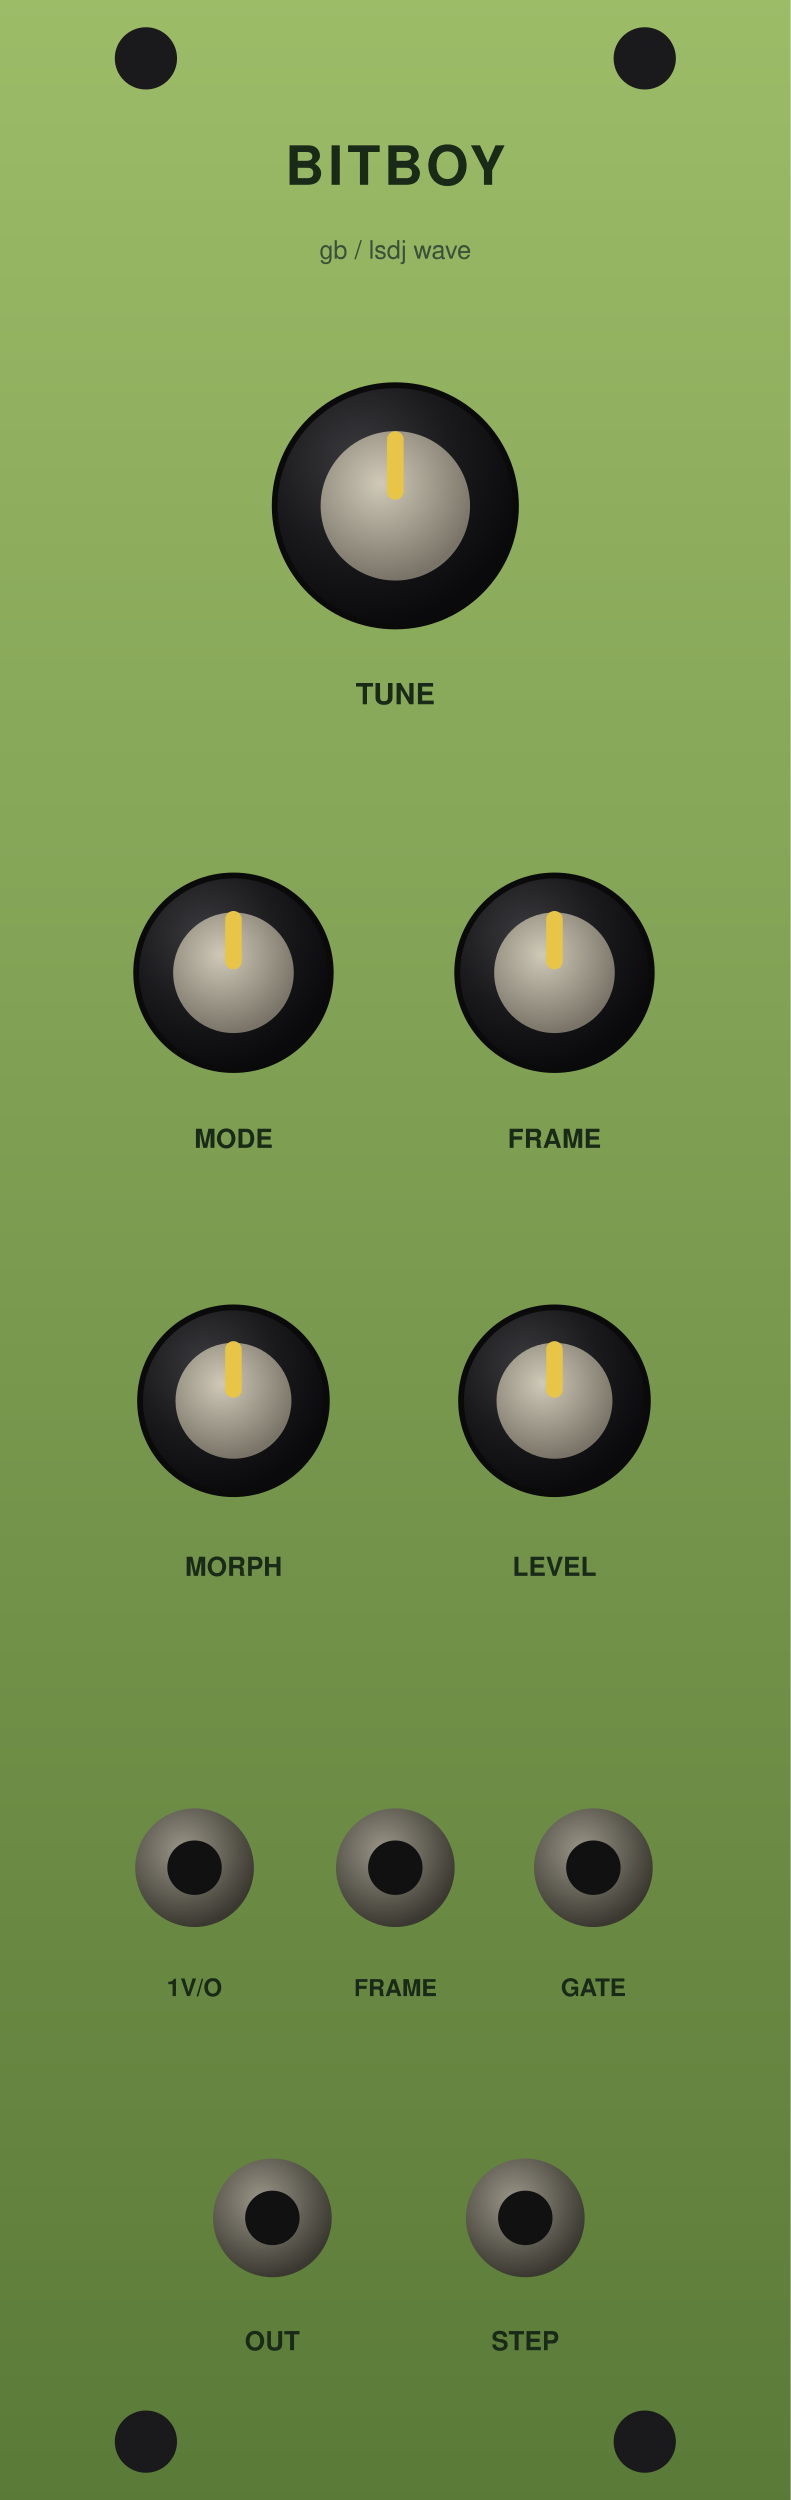
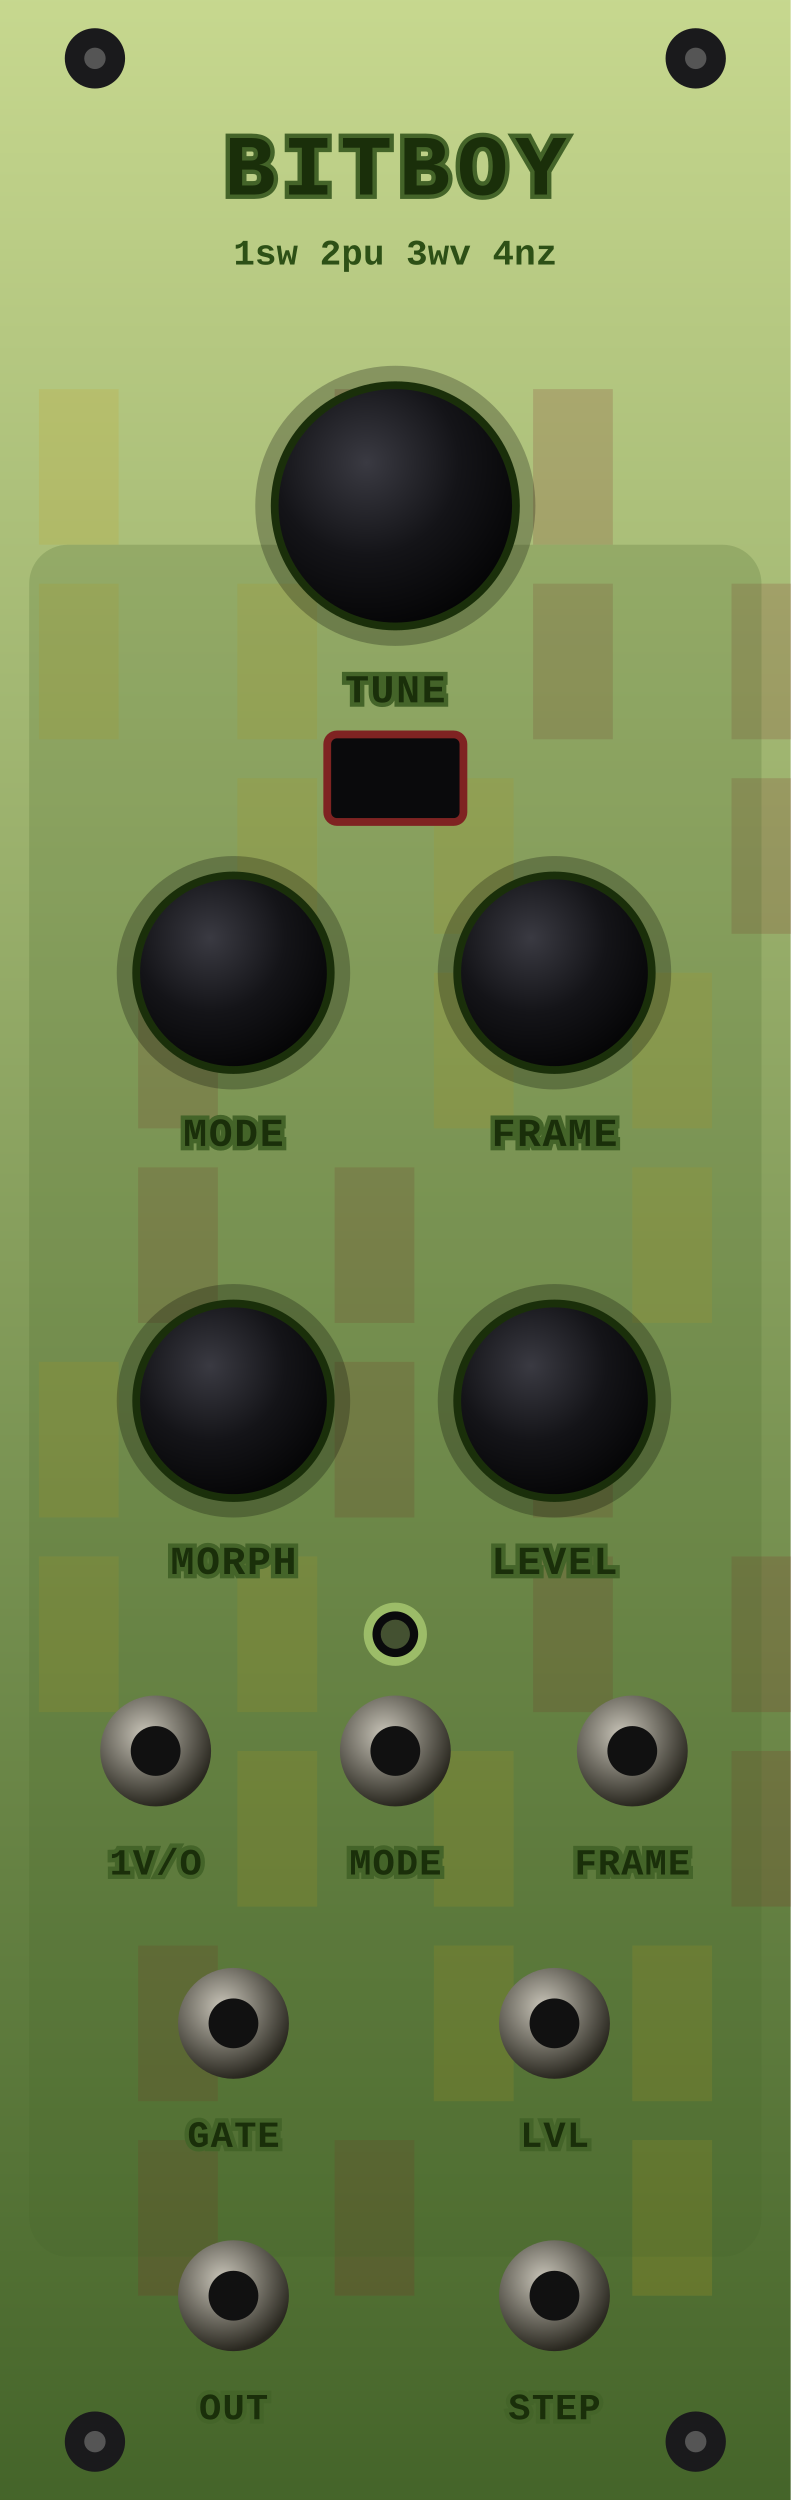
<svg xmlns="http://www.w3.org/2000/svg" width="40.64mm" height="128.5mm" viewBox="0 0 40.64 128.5" preserveAspectRatio="none">
  <defs>
-     <linearGradient id="alu" x1="0" y1="0" x2="0" y2="1">
-       <stop offset="0" stop-color="#9cbc68" />
-       <stop offset="1" stop-color="#5a7a38" />
+     <linearGradient id="bitboyalu" x1="0" y1="0" x2="0" y2="1">
+       <stop offset="0" stop-color="#c7d88f" />
+       <stop offset="1" stop-color="#446429" />
    </linearGradient>
-     <radialGradient id="knobBody" cx="35%" cy="30%" r="70%">
-       <stop offset="0" stop-color="#3a3a3e" />
-       <stop offset=".55" stop-color="#1a1a1c" />
-       <stop offset="1" stop-color="#0a0a0c" />
+     <radialGradient id="bitboywell" cx="38%" cy="32%" r="70%">
+       <stop offset="0" stop-color="#3a3a42" />
+       <stop offset=".55" stop-color="#141418" />
+       <stop offset="1" stop-color="#050506" />
    </radialGradient>
-     <radialGradient id="knobCap" cx="40%" cy="35%" r="65%">
-       <stop offset="0" stop-color="#cfc9b8" />
-       <stop offset="1" stop-color="#7a7468" />
-     </radialGradient>
-     <radialGradient id="jackRing" cx="40%" cy="35%" r="65%">
-       <stop offset="0" stop-color="#9a9588" />
-       <stop offset="1" stop-color="#3a3830" />
+     <radialGradient id="bitboyjack" cx="40%" cy="35%" r="65%">
+       <stop offset="0" stop-color="#c8c4b8" />
+       <stop offset="1" stop-color="#2a2820" />
    </radialGradient>
  </defs>
-   <rect width="40.64" height="128.5" fill="url(#alu)" />
-   <circle cx="7.5" cy="3" r="1.6" fill="#1a1a1c" />
-   <circle cx="33.14" cy="3" r="1.6" fill="#1a1a1c" />
-   <circle cx="7.5" cy="125.5" r="1.6" fill="#1a1a1c" />
-   <circle cx="33.14" cy="125.5" r="1.6" fill="#1a1a1c" />
-   <text x="20.32" y="9.5" text-anchor="middle" font-family="Helvetica, Arial, sans-serif" font-size="2.8" font-weight="700" letter-spacing="0.2" fill="#1a2a18">BITBOY</text>
-   <text x="20.32" y="13.3" text-anchor="middle" font-family="Helvetica, Arial, sans-serif" font-size="1.3" fill="#3a5038">gb / lsdj wave</text>
-   <g transform="translate(20.32,26)">
-     <circle r="6.2" fill="url(#knobBody)" stroke="#0a0a0a" stroke-width=".3" />
-     <circle r="3.84" fill="url(#knobCap)" />
-     <line x1="0" y1="-3.41" x2="0" y2="-0.74" stroke="#e8c547" stroke-width=".85" stroke-linecap="round" />
+   <rect width="40.64" height="128.5" fill="url(#bitboyalu)" />
+   <g opacity="0.45">
+     <g opacity=".4">
+       <rect x="2.0" y="20" width="4.1" height="8" fill="#c5a21c" />
+       <rect x="17.2" y="20" width="4.1" height="8" fill="#7f2322" />
+       <rect x="27.4" y="20" width="4.1" height="8" fill="#7f2322" />
+       <rect x="2.0" y="30" width="4.1" height="8" fill="#c5a21c" />
+       <rect x="12.2" y="30" width="4.1" height="8" fill="#c5a21c" />
+       <rect x="27.4" y="30" width="4.1" height="8" fill="#7f2322" />
+       <rect x="37.6" y="30" width="4.1" height="8" fill="#7f2322" />
+       <rect x="12.2" y="40" width="4.1" height="8" fill="#c5a21c" />
+       <rect x="22.3" y="40" width="4.1" height="8" fill="#c5a21c" />
+       <rect x="37.6" y="40" width="4.1" height="8" fill="#7f2322" />
+       <rect x="7.1" y="50" width="4.1" height="8" fill="#7f2322" />
+       <rect x="22.3" y="50" width="4.1" height="8" fill="#c5a21c" />
+       <rect x="32.5" y="50" width="4.1" height="8" fill="#c5a21c" />
+       <rect x="7.1" y="60" width="4.1" height="8" fill="#7f2322" />
+       <rect x="17.2" y="60" width="4.1" height="8" fill="#7f2322" />
+       <rect x="32.5" y="60" width="4.1" height="8" fill="#c5a21c" />
+       <rect x="2.0" y="70" width="4.1" height="8" fill="#c5a21c" />
+       <rect x="17.2" y="70" width="4.1" height="8" fill="#7f2322" />
+       <rect x="27.4" y="70" width="4.1" height="8" fill="#7f2322" />
+       <rect x="2.0" y="80" width="4.1" height="8" fill="#c5a21c" />
+       <rect x="12.2" y="80" width="4.1" height="8" fill="#c5a21c" />
+       <rect x="27.4" y="80" width="4.1" height="8" fill="#7f2322" />
+       <rect x="37.6" y="80" width="4.1" height="8" fill="#7f2322" />
+       <rect x="12.2" y="90" width="4.1" height="8" fill="#c5a21c" />
+       <rect x="22.3" y="90" width="4.1" height="8" fill="#c5a21c" />
+       <rect x="37.6" y="90" width="4.1" height="8" fill="#7f2322" />
+       <rect x="7.1" y="100" width="4.1" height="8" fill="#7f2322" />
+       <rect x="22.3" y="100" width="4.1" height="8" fill="#c5a21c" />
+       <rect x="32.5" y="100" width="4.1" height="8" fill="#c5a21c" />
+       <rect x="7.1" y="110" width="4.1" height="8" fill="#7f2322" />
+       <rect x="17.2" y="110" width="4.1" height="8" fill="#7f2322" />
+       <rect x="32.5" y="110" width="4.1" height="8" fill="#c5a21c" />
+     </g>
  </g>
-   <text x="20.32" y="36.2" text-anchor="middle" font-family="Helvetica, Arial, sans-serif" font-size="1.5" font-weight="700" fill="#1a2a18">TUNE</text>
-   <g transform="translate(12,50)">
-     <circle r="5" fill="url(#knobBody)" stroke="#0a0a0a" stroke-width=".3" />
-     <circle r="3.10" fill="url(#knobCap)" />
-     <line x1="0" y1="-2.75" x2="0" y2="-0.60" stroke="#e8c547" stroke-width=".85" stroke-linecap="round" />
-   </g>
-   <text x="12" y="59" text-anchor="middle" font-family="Helvetica, Arial, sans-serif" font-size="1.35" font-weight="700" fill="#1a2a18">MODE</text>
-   <g transform="translate(28.5,50)">
-     <circle r="5" fill="url(#knobBody)" stroke="#0a0a0a" stroke-width=".3" />
-     <circle r="3.10" fill="url(#knobCap)" />
-     <line x1="0" y1="-2.75" x2="0" y2="-0.60" stroke="#e8c547" stroke-width=".85" stroke-linecap="round" />
-   </g>
-   <text x="28.5" y="59" text-anchor="middle" font-family="Helvetica, Arial, sans-serif" font-size="1.35" font-weight="700" fill="#1a2a18">FRAME</text>
-   <g transform="translate(12,72)">
-     <circle r="4.8" fill="url(#knobBody)" stroke="#0a0a0a" stroke-width=".3" />
-     <circle r="2.98" fill="url(#knobCap)" />
-     <line x1="0" y1="-2.64" x2="0" y2="-0.58" stroke="#e8c547" stroke-width=".85" stroke-linecap="round" />
-   </g>
-   <text x="12" y="81" text-anchor="middle" font-family="Helvetica, Arial, sans-serif" font-size="1.35" font-weight="700" fill="#1a2a18">MORPH</text>
-   <g transform="translate(28.5,72)">
-     <circle r="4.8" fill="url(#knobBody)" stroke="#0a0a0a" stroke-width=".3" />
-     <circle r="2.98" fill="url(#knobCap)" />
-     <line x1="0" y1="-2.64" x2="0" y2="-0.58" stroke="#e8c547" stroke-width=".85" stroke-linecap="round" />
-   </g>
-   <text x="28.5" y="81" text-anchor="middle" font-family="Helvetica, Arial, sans-serif" font-size="1.35" font-weight="700" fill="#1a2a18">LEVEL</text>
-   <g transform="translate(10,96)">
-     <circle r="3.05" fill="url(#jackRing)" />
-     <circle r="1.4" fill="#111" />
-   </g>
-   <text x="10" y="102.6" text-anchor="middle" font-family="Helvetica, Arial, sans-serif" font-size="1.25" font-weight="700" fill="#1a2a18">1V/O</text>
-   <g transform="translate(20.32,96)">
-     <circle r="3.05" fill="url(#jackRing)" />
-     <circle r="1.4" fill="#111" />
-   </g>
-   <text x="20.32" y="102.6" text-anchor="middle" font-family="Helvetica, Arial, sans-serif" font-size="1.2" font-weight="700" fill="#1a2a18">FRAME</text>
-   <g transform="translate(30.5,96)">
-     <circle r="3.05" fill="url(#jackRing)" />
-     <circle r="1.4" fill="#111" />
-   </g>
-   <text x="30.5" y="102.6" text-anchor="middle" font-family="Helvetica, Arial, sans-serif" font-size="1.25" font-weight="700" fill="#1a2a18">GATE</text>
-   <g transform="translate(14,114)">
-     <circle r="3.05" fill="url(#jackRing)" />
-     <circle r="1.4" fill="#111" />
-   </g>
-   <text x="14" y="120.8" text-anchor="middle" font-family="Helvetica, Arial, sans-serif" font-size="1.35" font-weight="700" fill="#1a2a18">OUT</text>
-   <g transform="translate(27,114)">
-     <circle r="3.05" fill="url(#jackRing)" />
-     <circle r="1.4" fill="#111" />
-   </g>
-   <text x="27" y="120.8" text-anchor="middle" font-family="Helvetica, Arial, sans-serif" font-size="1.35" font-weight="700" fill="#1a2a18">STEP</text>
+   <rect x="1.5" y="28" width="37.64" height="88" rx="2" fill="#446429" opacity=".22" />
+   <circle cx="4.88" cy="3" r="1.55" fill="#1a1a1c" />
+   <circle cx="4.88" cy="3" r=".55" fill="#555" />
+   <circle cx="35.76" cy="3" r="1.55" fill="#1a1a1c" />
+   <circle cx="35.76" cy="3" r=".55" fill="#555" />
+   <circle cx="4.88" cy="125.5" r="1.55" fill="#1a1a1c" />
+   <circle cx="4.88" cy="125.5" r=".55" fill="#555" />
+   <circle cx="35.76" cy="125.5" r="1.55" fill="#1a1a1c" />
+   <circle cx="35.76" cy="125.5" r=".55" fill="#555" />
+   <text x="20.32" y="10" text-anchor="middle" font-family="&quot;Courier New&quot;, Courier, Monaco, monospace" font-size="4.4" letter-spacing="0.35" font-weight="900" fill="#1a2f0a" stroke="#446429" stroke-width="0.45" paint-order="stroke fill">BITBOY</text>
+   <text x="20.32" y="13.6" text-anchor="middle" font-family="&quot;Courier New&quot;, Courier, Monaco, monospace" font-size="1.85" font-weight="600" fill="#2d5016">1sw 2pu 3wv 4nz</text>
+   <circle cx="20.32" cy="26.00" r="7.20" fill="#000" opacity=".25" />
+   <circle cx="20.32" cy="26.00" r="6.20" fill="url(#bitboywell)" stroke="#1a2f0a" stroke-width=".4" />
+   <text x="20.32" y="36.10" text-anchor="middle" font-family="&quot;Courier New&quot;, Courier, Monaco, monospace" font-size="2.05" letter-spacing="0.08" font-weight="700" fill="#1a2f0a" stroke="#446429" stroke-width="0.45" paint-order="stroke fill">TUNE</text>
+   <circle cx="12.00" cy="50.00" r="6.00" fill="#000" opacity=".25" />
+   <circle cx="12.00" cy="50.00" r="5.00" fill="url(#bitboywell)" stroke="#1a2f0a" stroke-width=".4" />
+   <text x="12.00" y="58.90" text-anchor="middle" font-family="&quot;Courier New&quot;, Courier, Monaco, monospace" font-size="2.05" letter-spacing="0.08" font-weight="700" fill="#1a2f0a" stroke="#446429" stroke-width="0.45" paint-order="stroke fill">MODE</text>
+   <circle cx="28.50" cy="50.00" r="6.00" fill="#000" opacity=".25" />
+   <circle cx="28.50" cy="50.00" r="5.00" fill="url(#bitboywell)" stroke="#1a2f0a" stroke-width=".4" />
+   <text x="28.50" y="58.90" text-anchor="middle" font-family="&quot;Courier New&quot;, Courier, Monaco, monospace" font-size="2.05" letter-spacing="0.08" font-weight="700" fill="#1a2f0a" stroke="#446429" stroke-width="0.45" paint-order="stroke fill">FRAME</text>
+   <circle cx="12.00" cy="72.00" r="6.00" fill="#000" opacity=".25" />
+   <circle cx="12.00" cy="72.00" r="5.00" fill="url(#bitboywell)" stroke="#1a2f0a" stroke-width=".4" />
+   <text x="12.00" y="80.90" text-anchor="middle" font-family="&quot;Courier New&quot;, Courier, Monaco, monospace" font-size="2.05" letter-spacing="0.08" font-weight="700" fill="#1a2f0a" stroke="#446429" stroke-width="0.45" paint-order="stroke fill">MORPH</text>
+   <circle cx="28.50" cy="72.00" r="6.00" fill="#000" opacity=".25" />
+   <circle cx="28.50" cy="72.00" r="5.00" fill="url(#bitboywell)" stroke="#1a2f0a" stroke-width=".4" />
+   <text x="28.50" y="80.90" text-anchor="middle" font-family="&quot;Courier New&quot;, Courier, Monaco, monospace" font-size="2.05" letter-spacing="0.08" font-weight="700" fill="#1a2f0a" stroke="#446429" stroke-width="0.45" paint-order="stroke fill">LEVEL</text>
+   <rect x="16.82" y="37.75" width="7.00" height="4.50" rx="0.5" fill="#0a0a0c" stroke="#7f2322" stroke-width=".4" />
+   <circle cx="20.32" cy="84.00" r="1.4" fill="#0a0a0c" stroke="#9cbc68" stroke-width=".45" />
+   <circle cx="20.32" cy="84.00" r="0.75" fill="#9cbc68" opacity=".4" />
+   <circle cx="8.00" cy="90.00" r="2.85" fill="url(#bitboyjack)" />
+   <circle cx="8.00" cy="90.00" r="1.28" fill="#111" />
+   <text x="8.00" y="96.35" text-anchor="middle" font-family="&quot;Courier New&quot;, Courier, Monaco, monospace" font-size="1.9" letter-spacing="0.06" font-weight="700" fill="#1a2f0a" stroke="#446429" stroke-width="0.45" paint-order="stroke fill">1V/O</text>
+   <circle cx="20.32" cy="90.00" r="2.85" fill="url(#bitboyjack)" />
+   <circle cx="20.32" cy="90.00" r="1.28" fill="#111" />
+   <text x="20.32" y="96.35" text-anchor="middle" font-family="&quot;Courier New&quot;, Courier, Monaco, monospace" font-size="1.9" letter-spacing="0.06" font-weight="700" fill="#1a2f0a" stroke="#446429" stroke-width="0.45" paint-order="stroke fill">MODE</text>
+   <circle cx="32.50" cy="90.00" r="2.85" fill="url(#bitboyjack)" />
+   <circle cx="32.50" cy="90.00" r="1.28" fill="#111" />
+   <text x="32.50" y="96.35" text-anchor="middle" font-family="&quot;Courier New&quot;, Courier, Monaco, monospace" font-size="1.9" letter-spacing="0.06" font-weight="700" fill="#1a2f0a" stroke="#446429" stroke-width="0.45" paint-order="stroke fill">FRAME</text>
+   <circle cx="12.00" cy="104.00" r="2.85" fill="url(#bitboyjack)" />
+   <circle cx="12.00" cy="104.00" r="1.28" fill="#111" />
+   <text x="12.00" y="110.35" text-anchor="middle" font-family="&quot;Courier New&quot;, Courier, Monaco, monospace" font-size="1.9" letter-spacing="0.06" font-weight="700" fill="#1a2f0a" stroke="#446429" stroke-width="0.45" paint-order="stroke fill">GATE</text>
+   <circle cx="28.50" cy="104.00" r="2.85" fill="url(#bitboyjack)" />
+   <circle cx="28.50" cy="104.00" r="1.28" fill="#111" />
+   <text x="28.50" y="110.35" text-anchor="middle" font-family="&quot;Courier New&quot;, Courier, Monaco, monospace" font-size="1.9" letter-spacing="0.06" font-weight="700" fill="#1a2f0a" stroke="#446429" stroke-width="0.45" paint-order="stroke fill">LVL</text>
+   <circle cx="12.00" cy="118.00" r="2.85" fill="url(#bitboyjack)" />
+   <circle cx="12.00" cy="118.00" r="1.28" fill="#111" />
+   <text x="12.00" y="124.35" text-anchor="middle" font-family="&quot;Courier New&quot;, Courier, Monaco, monospace" font-size="1.9" letter-spacing="0.06" font-weight="700" fill="#1a2f0a" stroke="#446429" stroke-width="0.45" paint-order="stroke fill">OUT</text>
+   <circle cx="28.50" cy="118.00" r="2.85" fill="url(#bitboyjack)" />
+   <circle cx="28.50" cy="118.00" r="1.28" fill="#111" />
+   <text x="28.50" y="124.35" text-anchor="middle" font-family="&quot;Courier New&quot;, Courier, Monaco, monospace" font-size="1.9" letter-spacing="0.06" font-weight="700" fill="#1a2f0a" stroke="#446429" stroke-width="0.45" paint-order="stroke fill">STEP</text>
</svg>
